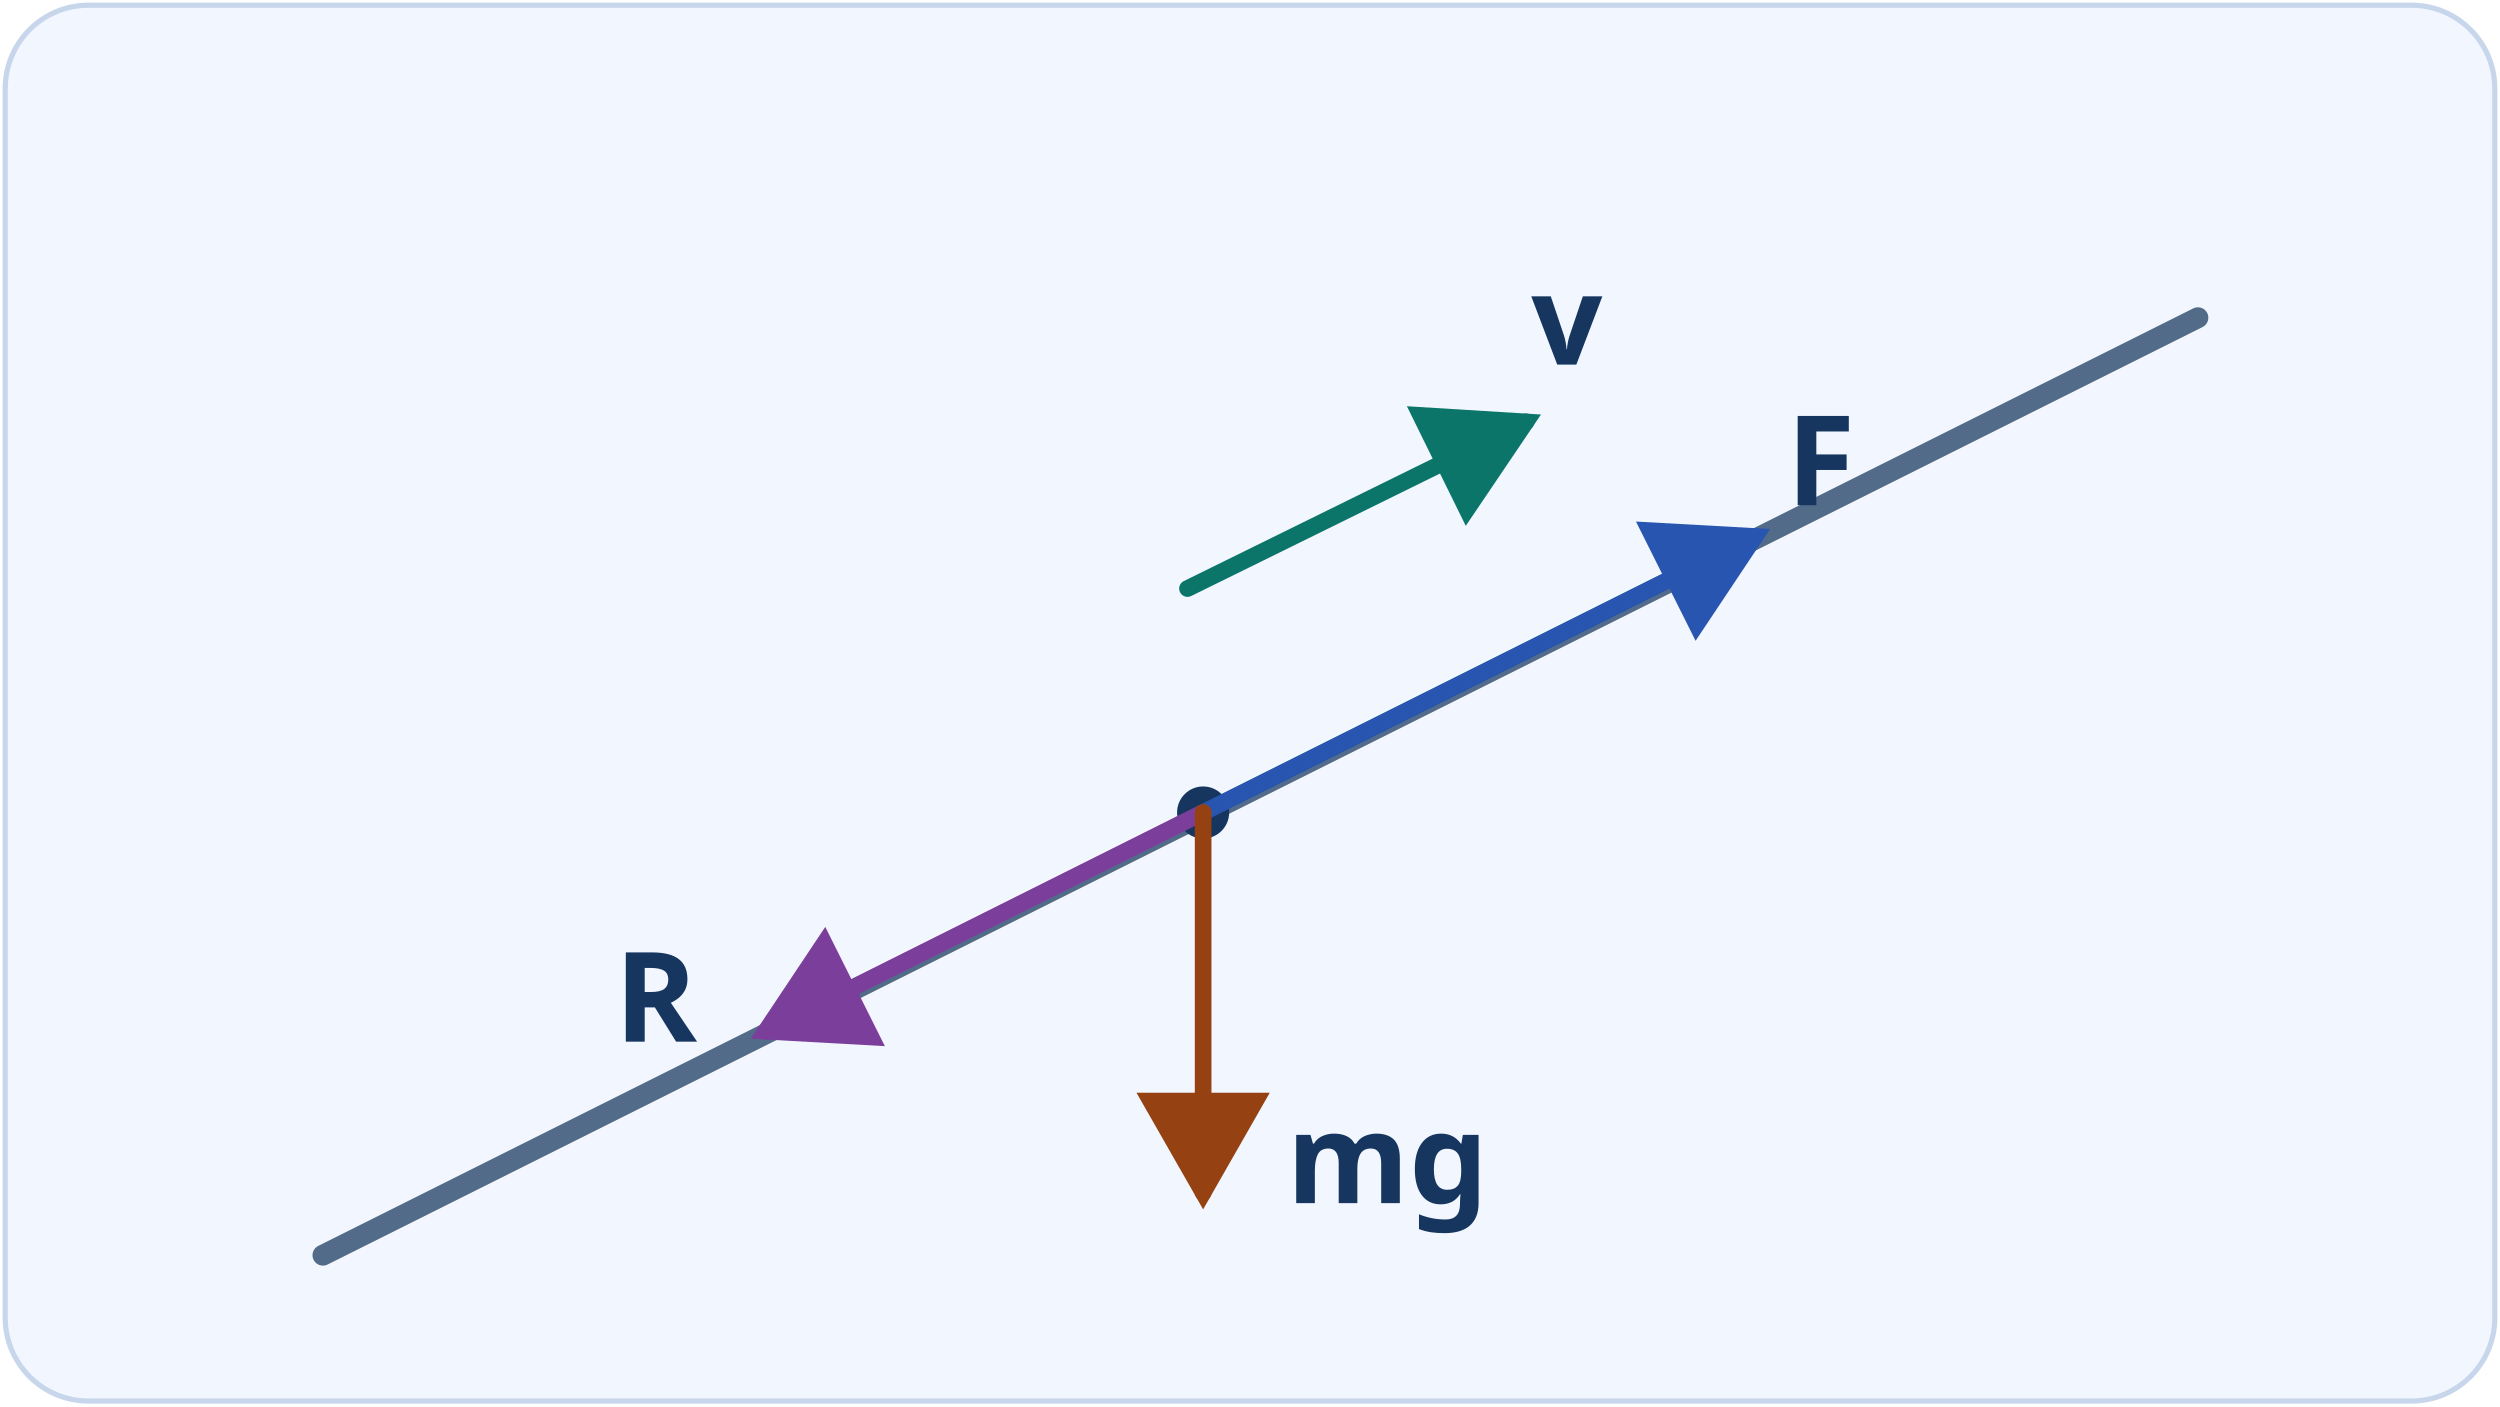
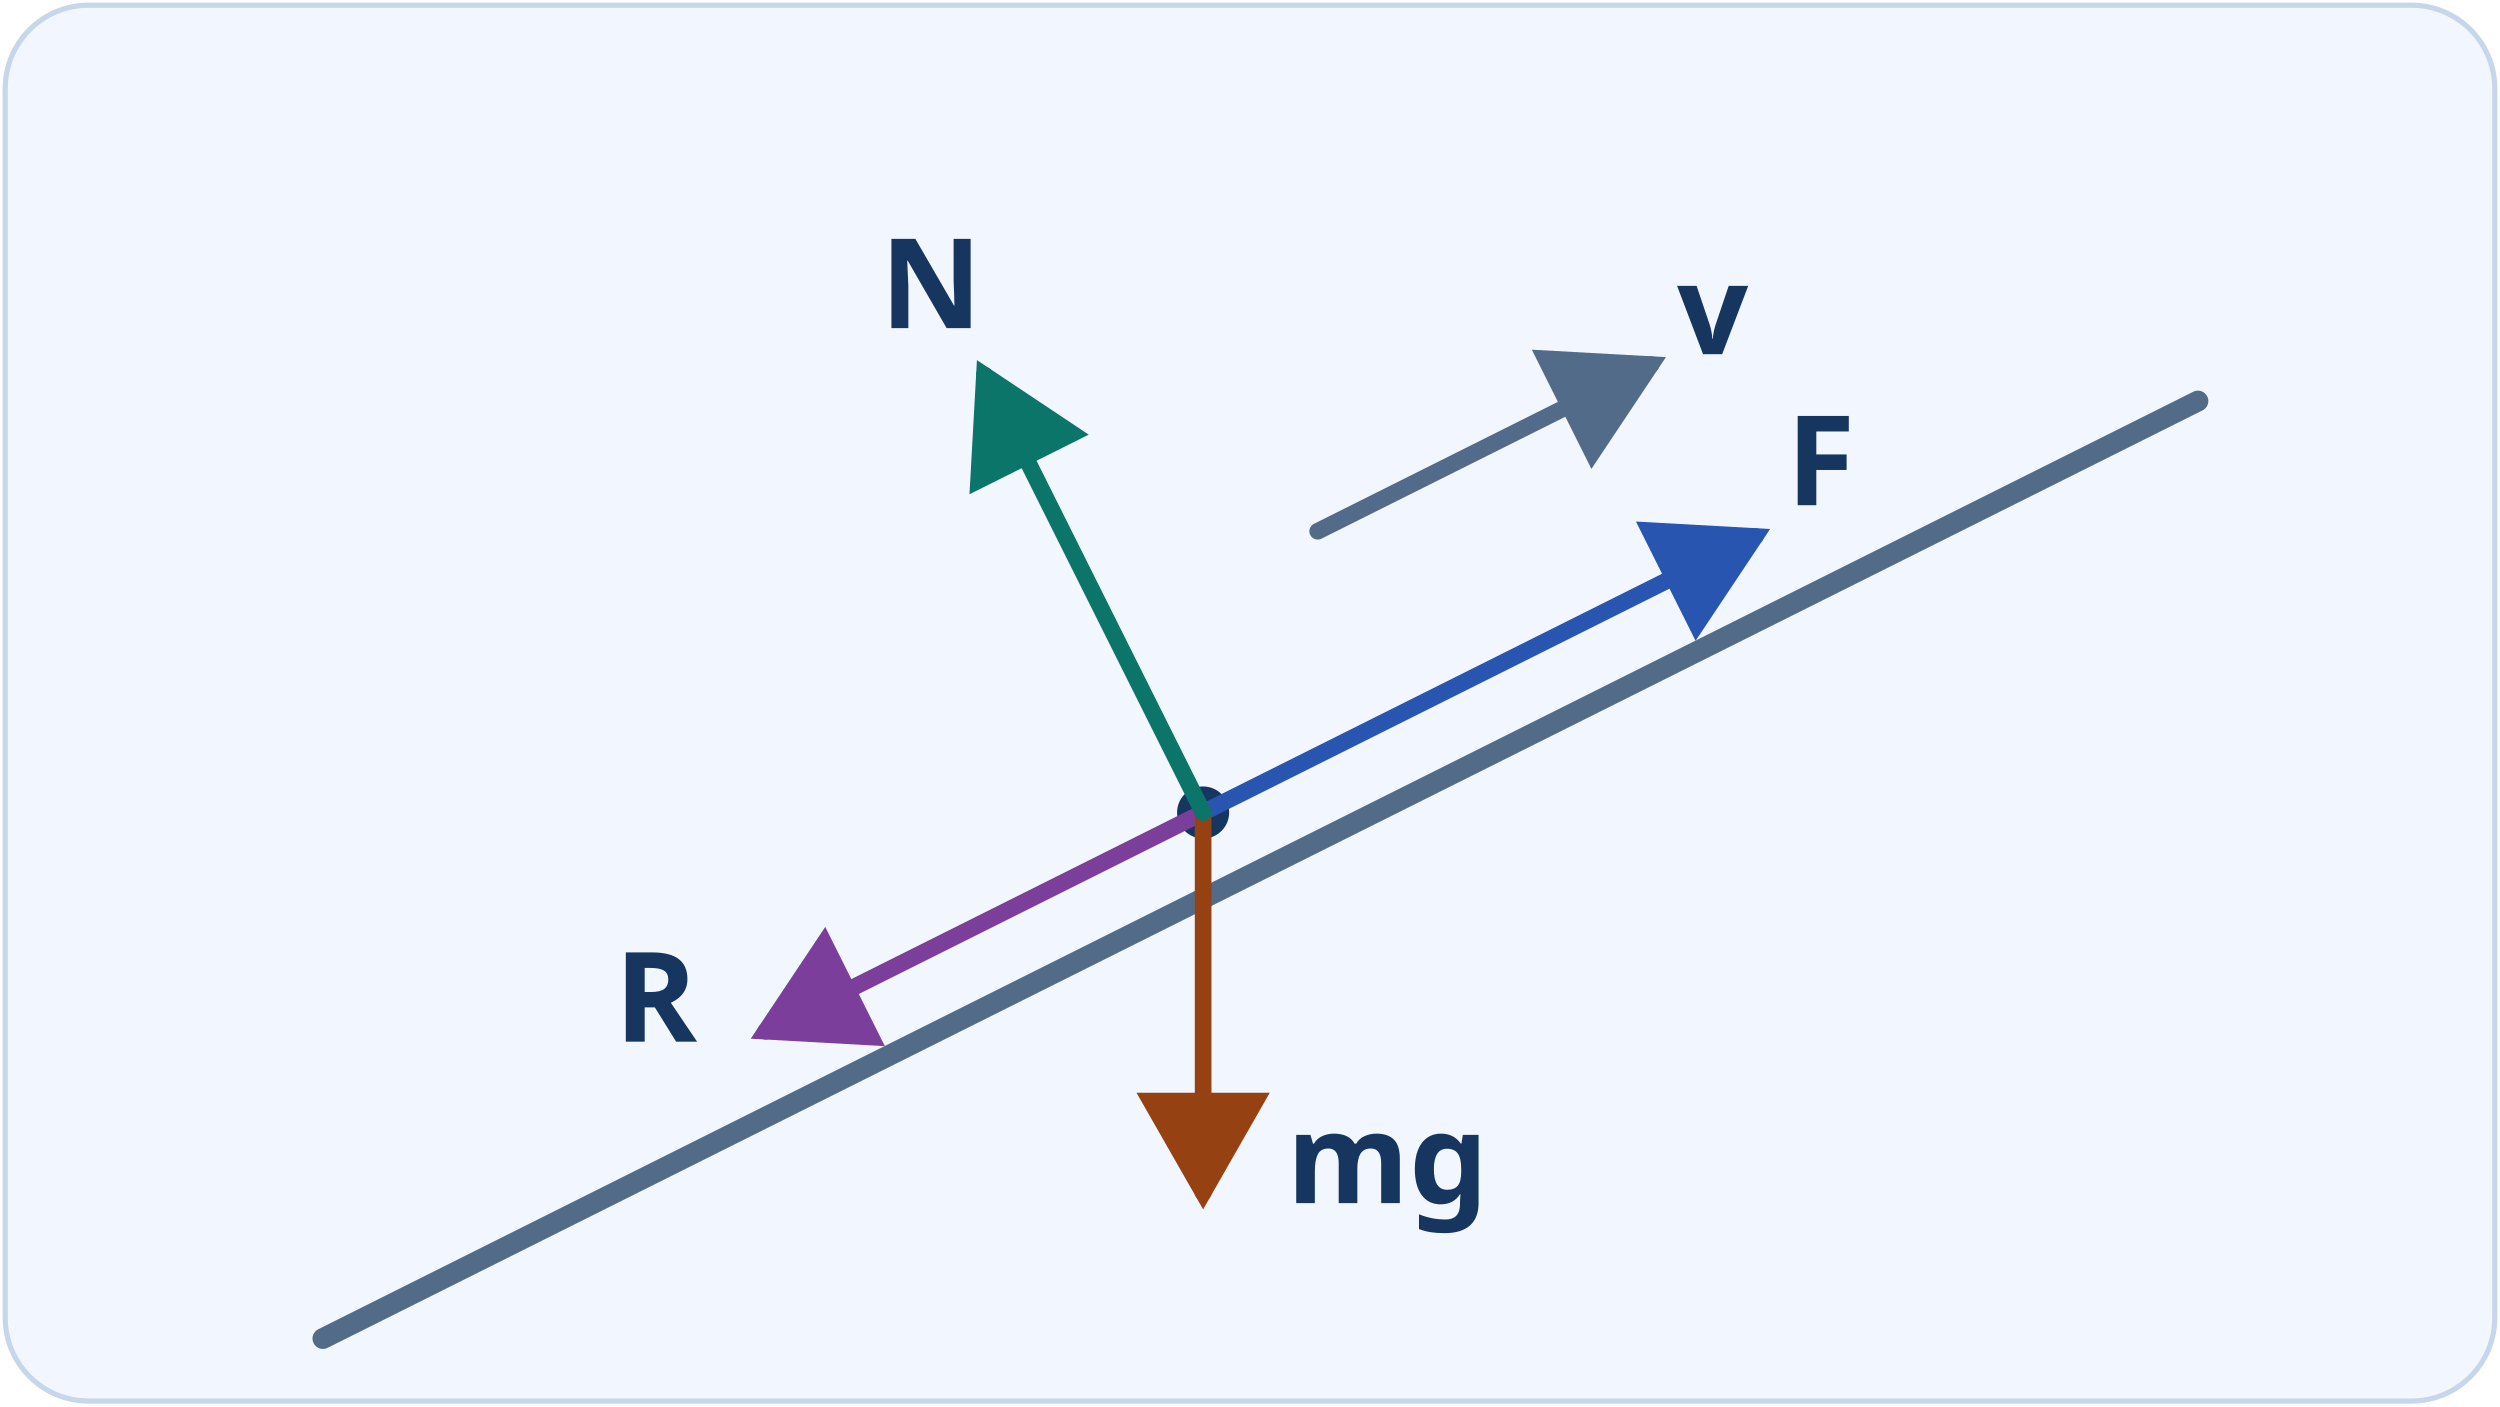
<svg xmlns="http://www.w3.org/2000/svg" width="480" height="270" viewBox="0 0 480 270" role="img">
  <defs>
    <marker id="arrow" markerWidth="8" markerHeight="8" refX="6" refY="4" orient="auto">
      <path d="M0 0L7 4L0 8Z" style="fill:context-stroke;stroke:none" />
    </marker>
  </defs>
  <style>
path { fill:none; stroke-linecap:round; stroke-width:3.2 }
.arrow { marker-end:url(#arrow) } .normal { stroke:#0c756a } .weight { stroke:#954111 } .applied { stroke:#2855b0 }
- .friction { stroke:#7b3e9b } .surface { stroke:#69809d } .guide { stroke:#91a3b6; stroke-width:2; stroke-dasharray:5 5 }
+ .friction { stroke:#7b3e9b } .motion { stroke:#526b88 } .surface { stroke:#69809d } .guide { stroke:#91a3b6; stroke-width:2; stroke-dasharray:5 5 }
.route { stroke:#526b88; stroke-width:4 } .datum { stroke:#6e839e; stroke-width:2; stroke-dasharray:8 5 } .arc { stroke:#527093; stroke-width:2.4 } .body { fill:#dbe8f9; stroke:#839ab7; stroke-width:2 }
.pulley { fill:#e7edf7; stroke:#426687; stroke-width:3 } circle { fill:#16365f } text { font:700 24px system-ui,sans-serif; fill:#16365f }
</style>
  <rect x="1" y="1" width="478" height="268" rx="16" fill="#f2f7ff" stroke="#c7d6eb" />
-   <path d="M62,241L422,61" class="route" />
+   <path d="M62,257L422,77" class="route" />
  <circle cx="231" cy="156" r="5" />
  <path d="M231,156L337,103" class="arrow applied" />
  <text x="343" y="97">F</text>
  <path d="M231,156L147,198" class="arrow friction" />
  <text x="118" y="200">R</text>
  <path d="M231,156L231,229" class="arrow weight" />
  <text x="247" y="231">mg</text>
-   <path d="M228,113L293,81" class="arrow normal" />
-   <text x="294" y="70">v</text>
+   <path d="M231,156L189,72" class="arrow normal" />
+   <text x="169" y="63">N</text>
+   <path d="M253,102L317,70" class="arrow motion" />
+   <text x="322" y="68">v</text>
</svg>
